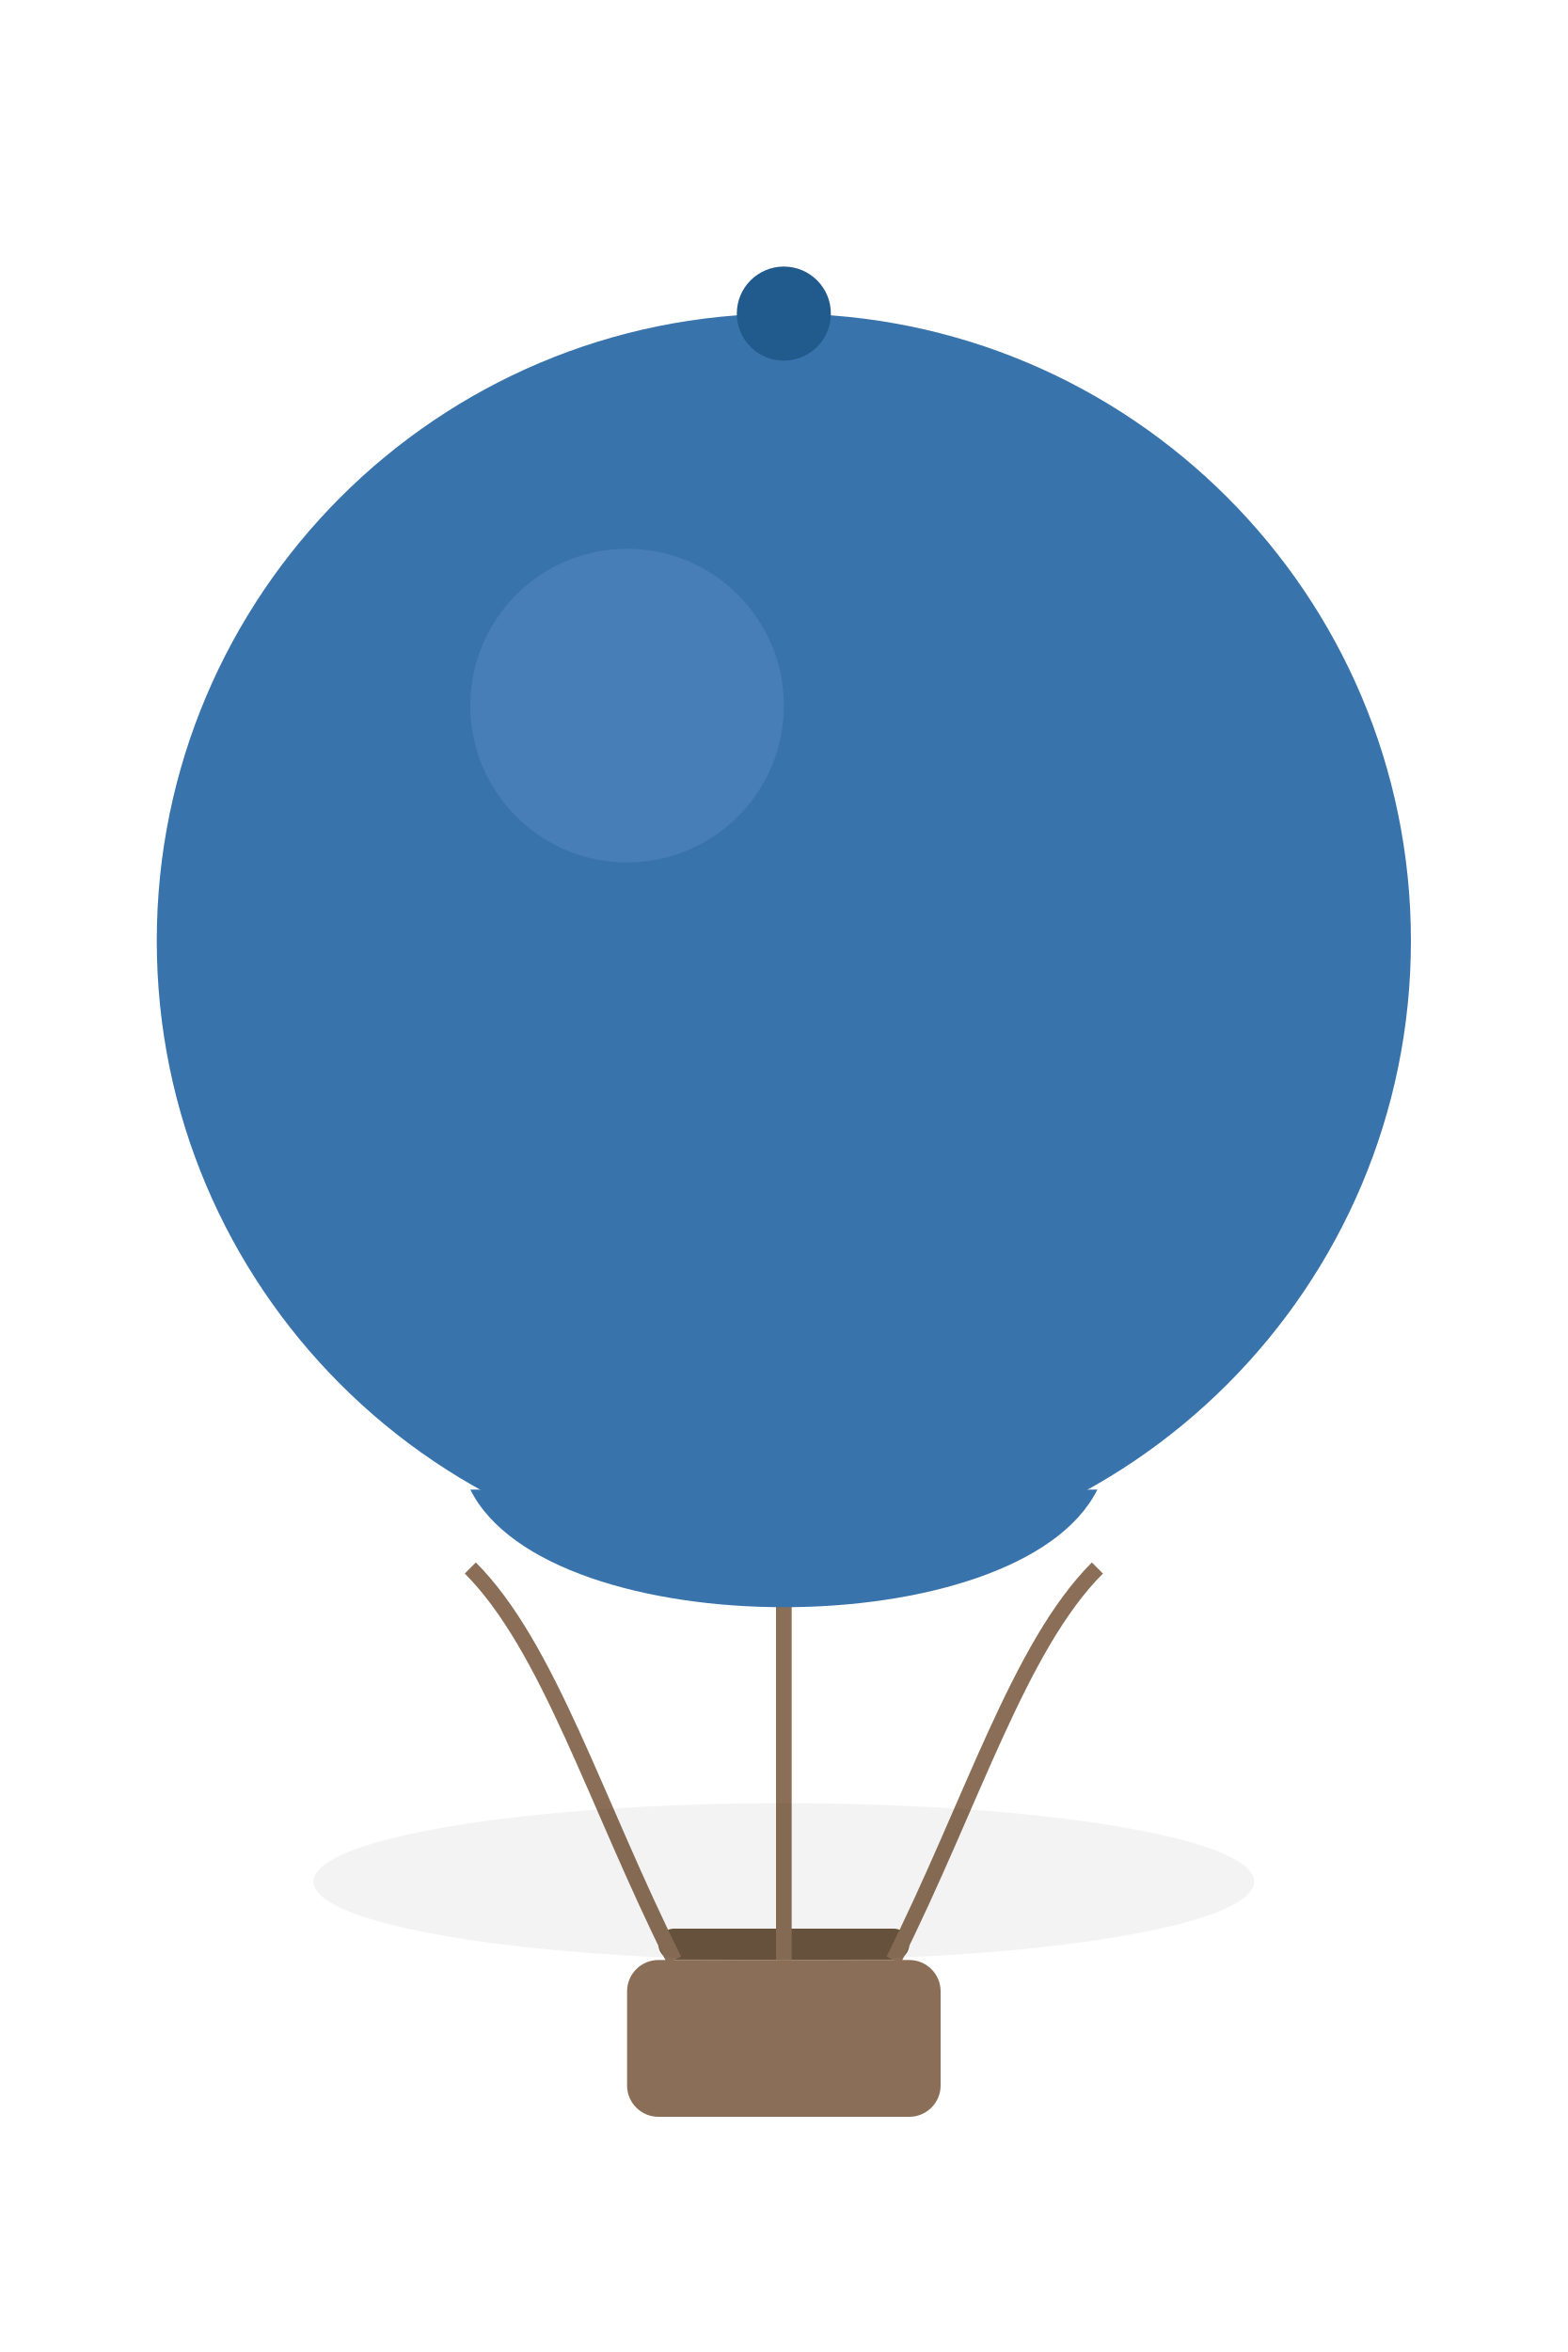
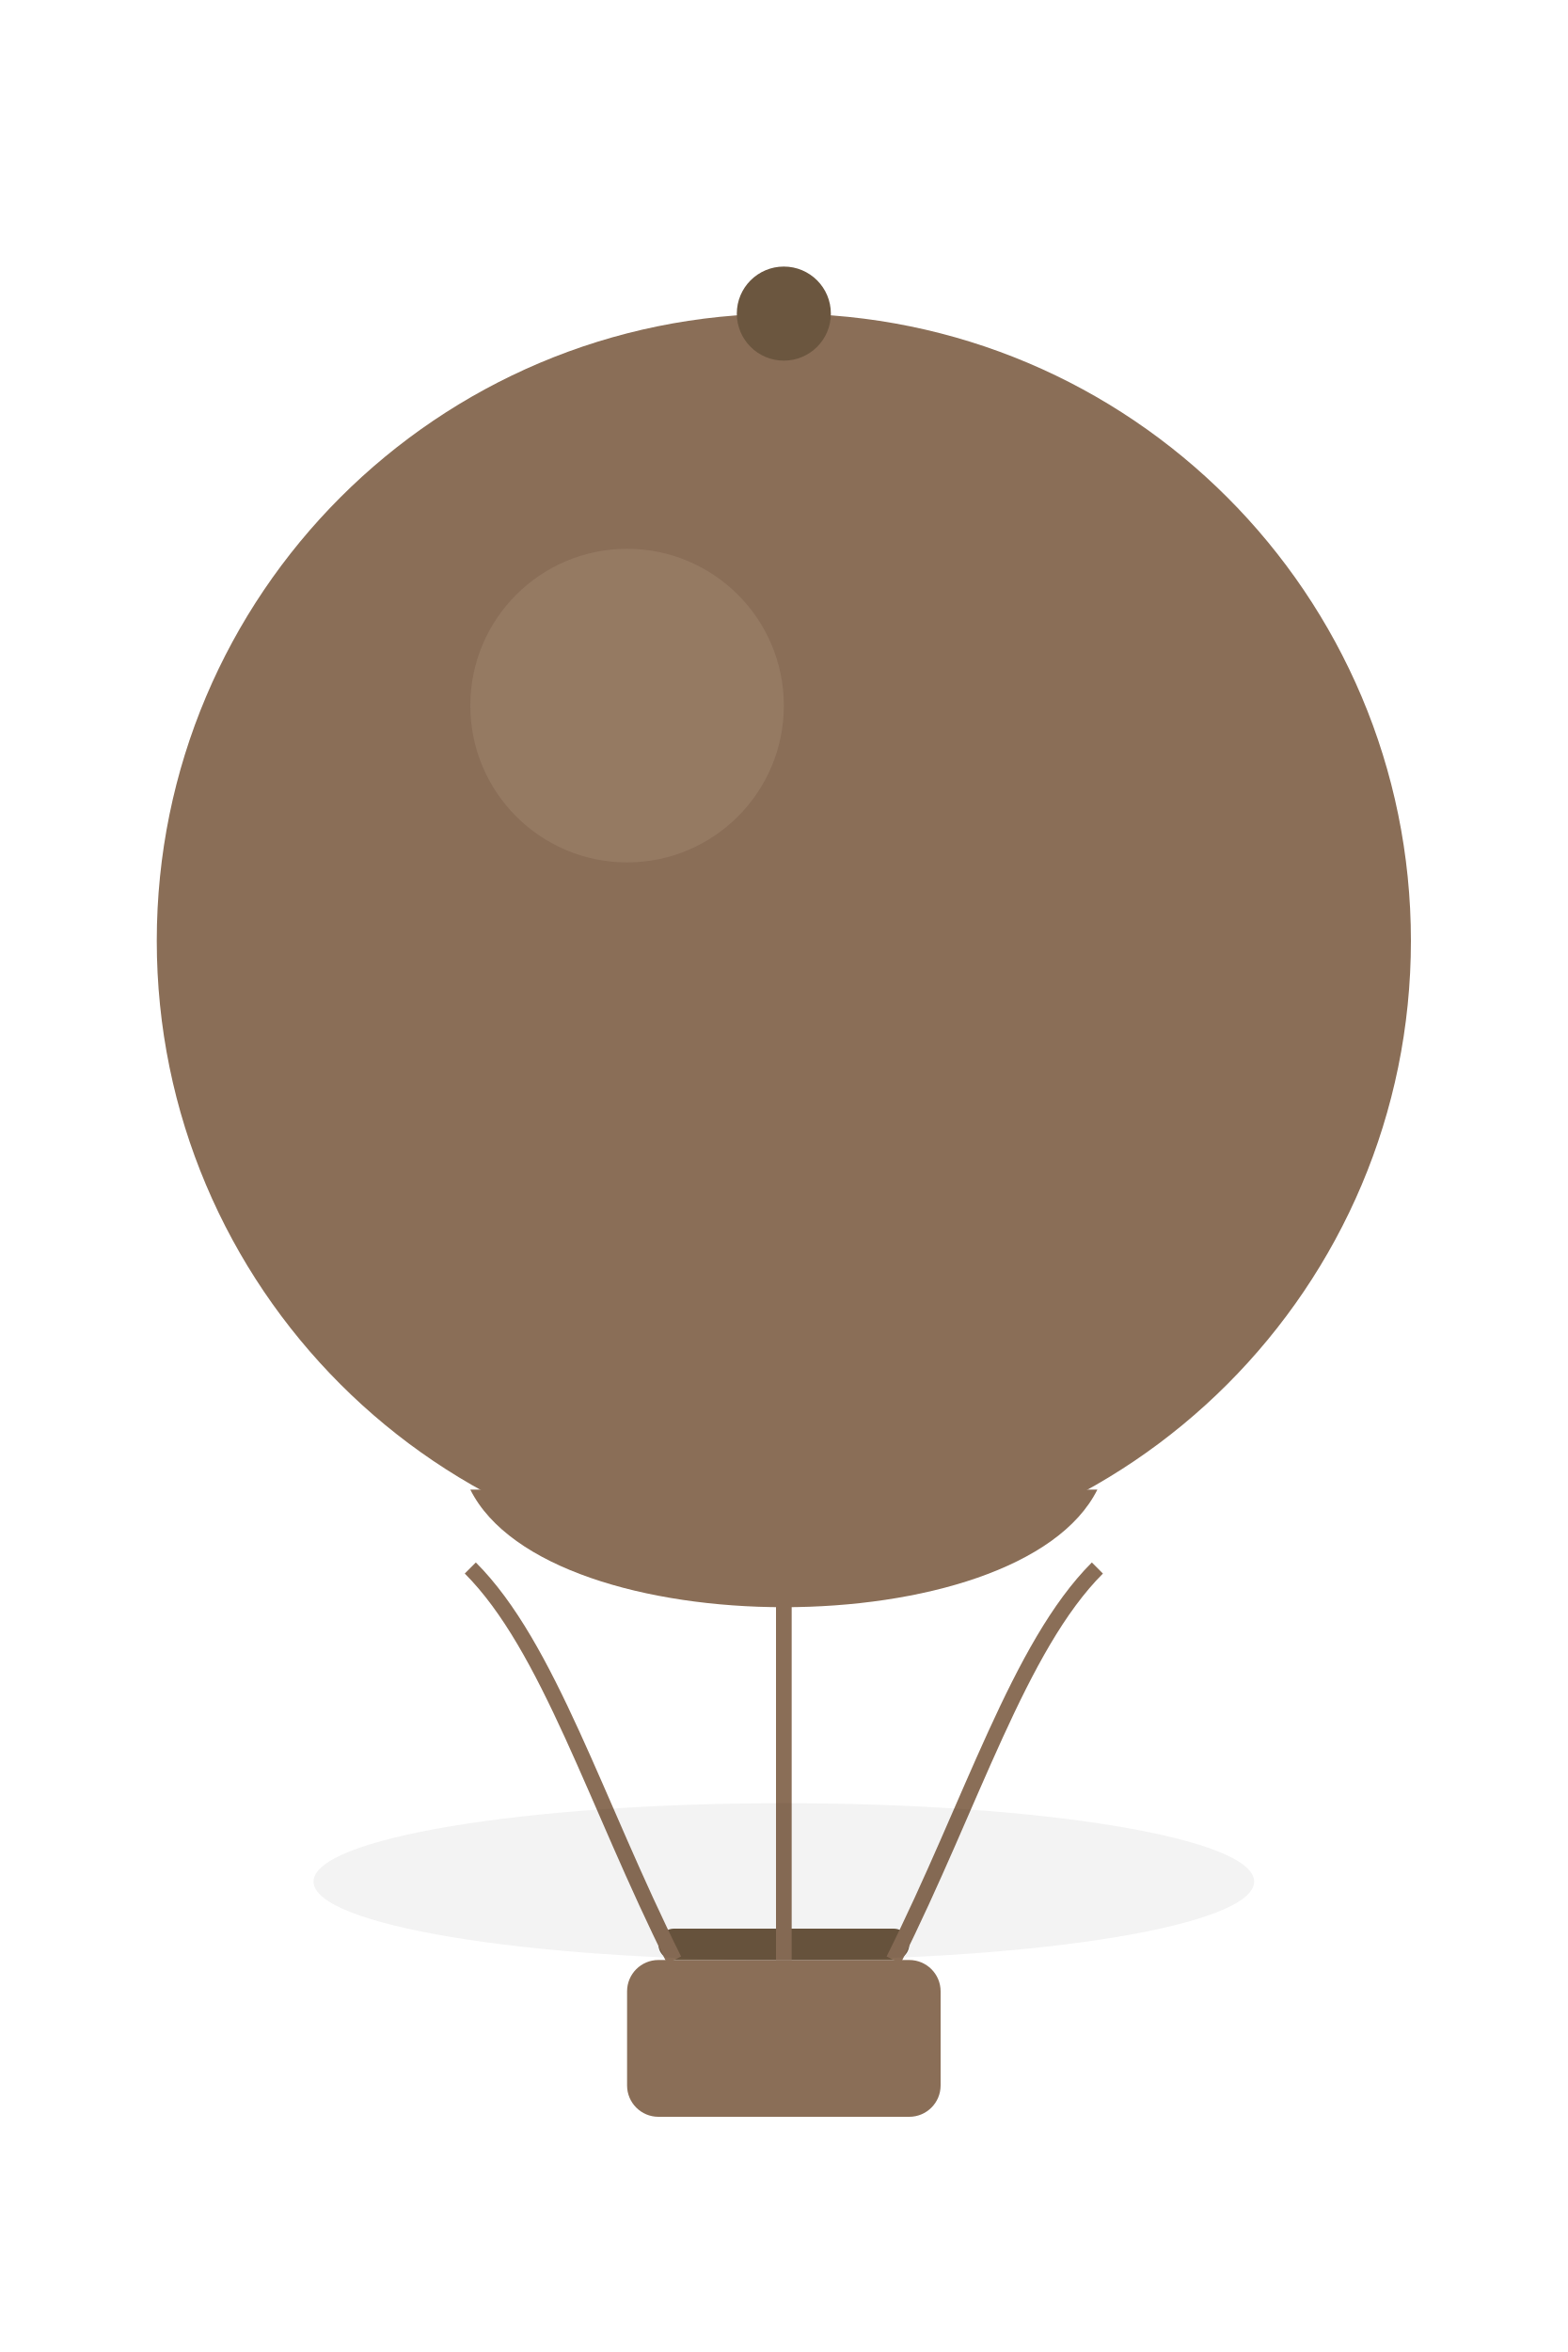
<svg xmlns="http://www.w3.org/2000/svg" viewBox="0 0 100 150">
  <rect x="40" y="125" width="20" height="10" rx="2" fill="#8a6e57" />
  <rect x="42" y="123" width="16" height="2" rx="1" fill="#6b563f" />
  <path d="M43,125 C38,115 35,105 30,100" stroke="#8a6e57" stroke-width="1" fill="none" />
  <path d="M50,125 C50,115 50,105 50,100" stroke="#8a6e57" stroke-width="1" fill="none" />
  <path d="M57,125 C62,115 65,105 70,100" stroke="#8a6e57" stroke-width="1" fill="none" />
  <ellipse cx="50" cy="120" rx="30" ry="5" fill="rgba(0,0,0,0.05)" />
-   <circle cx="50" cy="60" r="40" fill="#3973ac" />
-   <path d="M30,95 C35,105 65,105 70,95" fill="#3973ac" />
-   <circle cx="40" cy="45" r="10" fill="#5d8fc9" opacity="0.4" />
-   <circle cx="50" cy="20" r="3" fill="#215a8c" />
+   <circle cx="50" cy="60" r="40" fill="#8a6e57" />
+   <path d="M30,95 C35,105 65,105 70,95" fill="#8a6e57" />
+   <circle cx="40" cy="45" r="10" fill="#a58b74" opacity="0.4" />
+   <circle cx="50" cy="20" r="3" fill="#6b563f" />
</svg>
